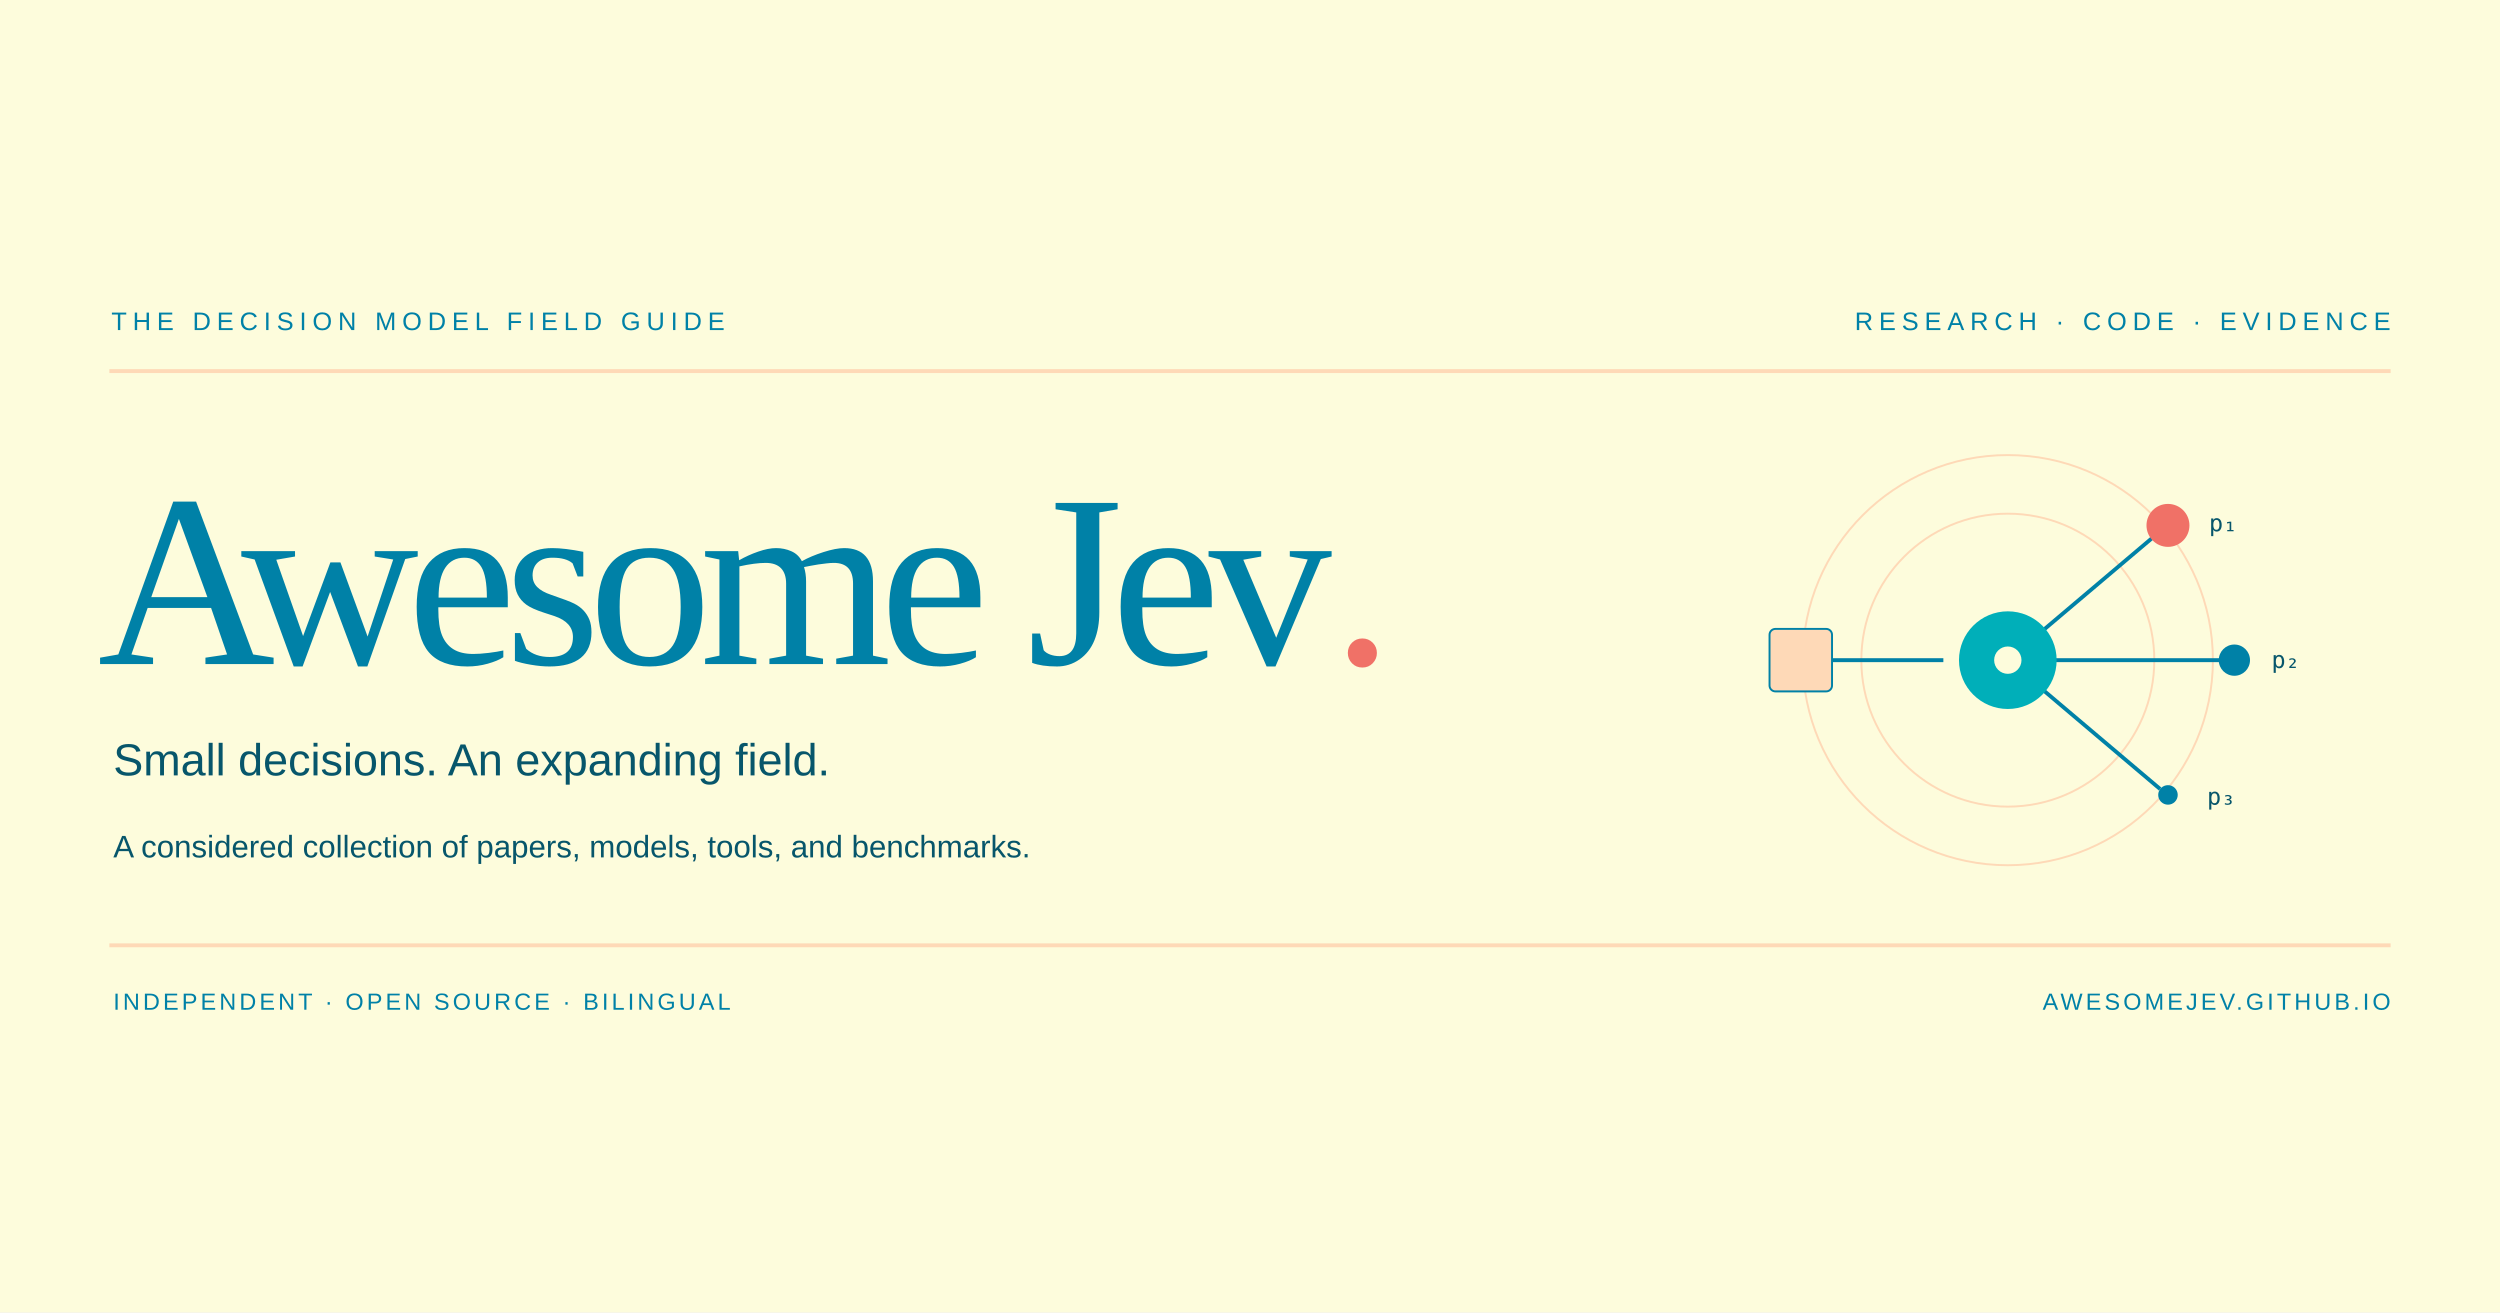
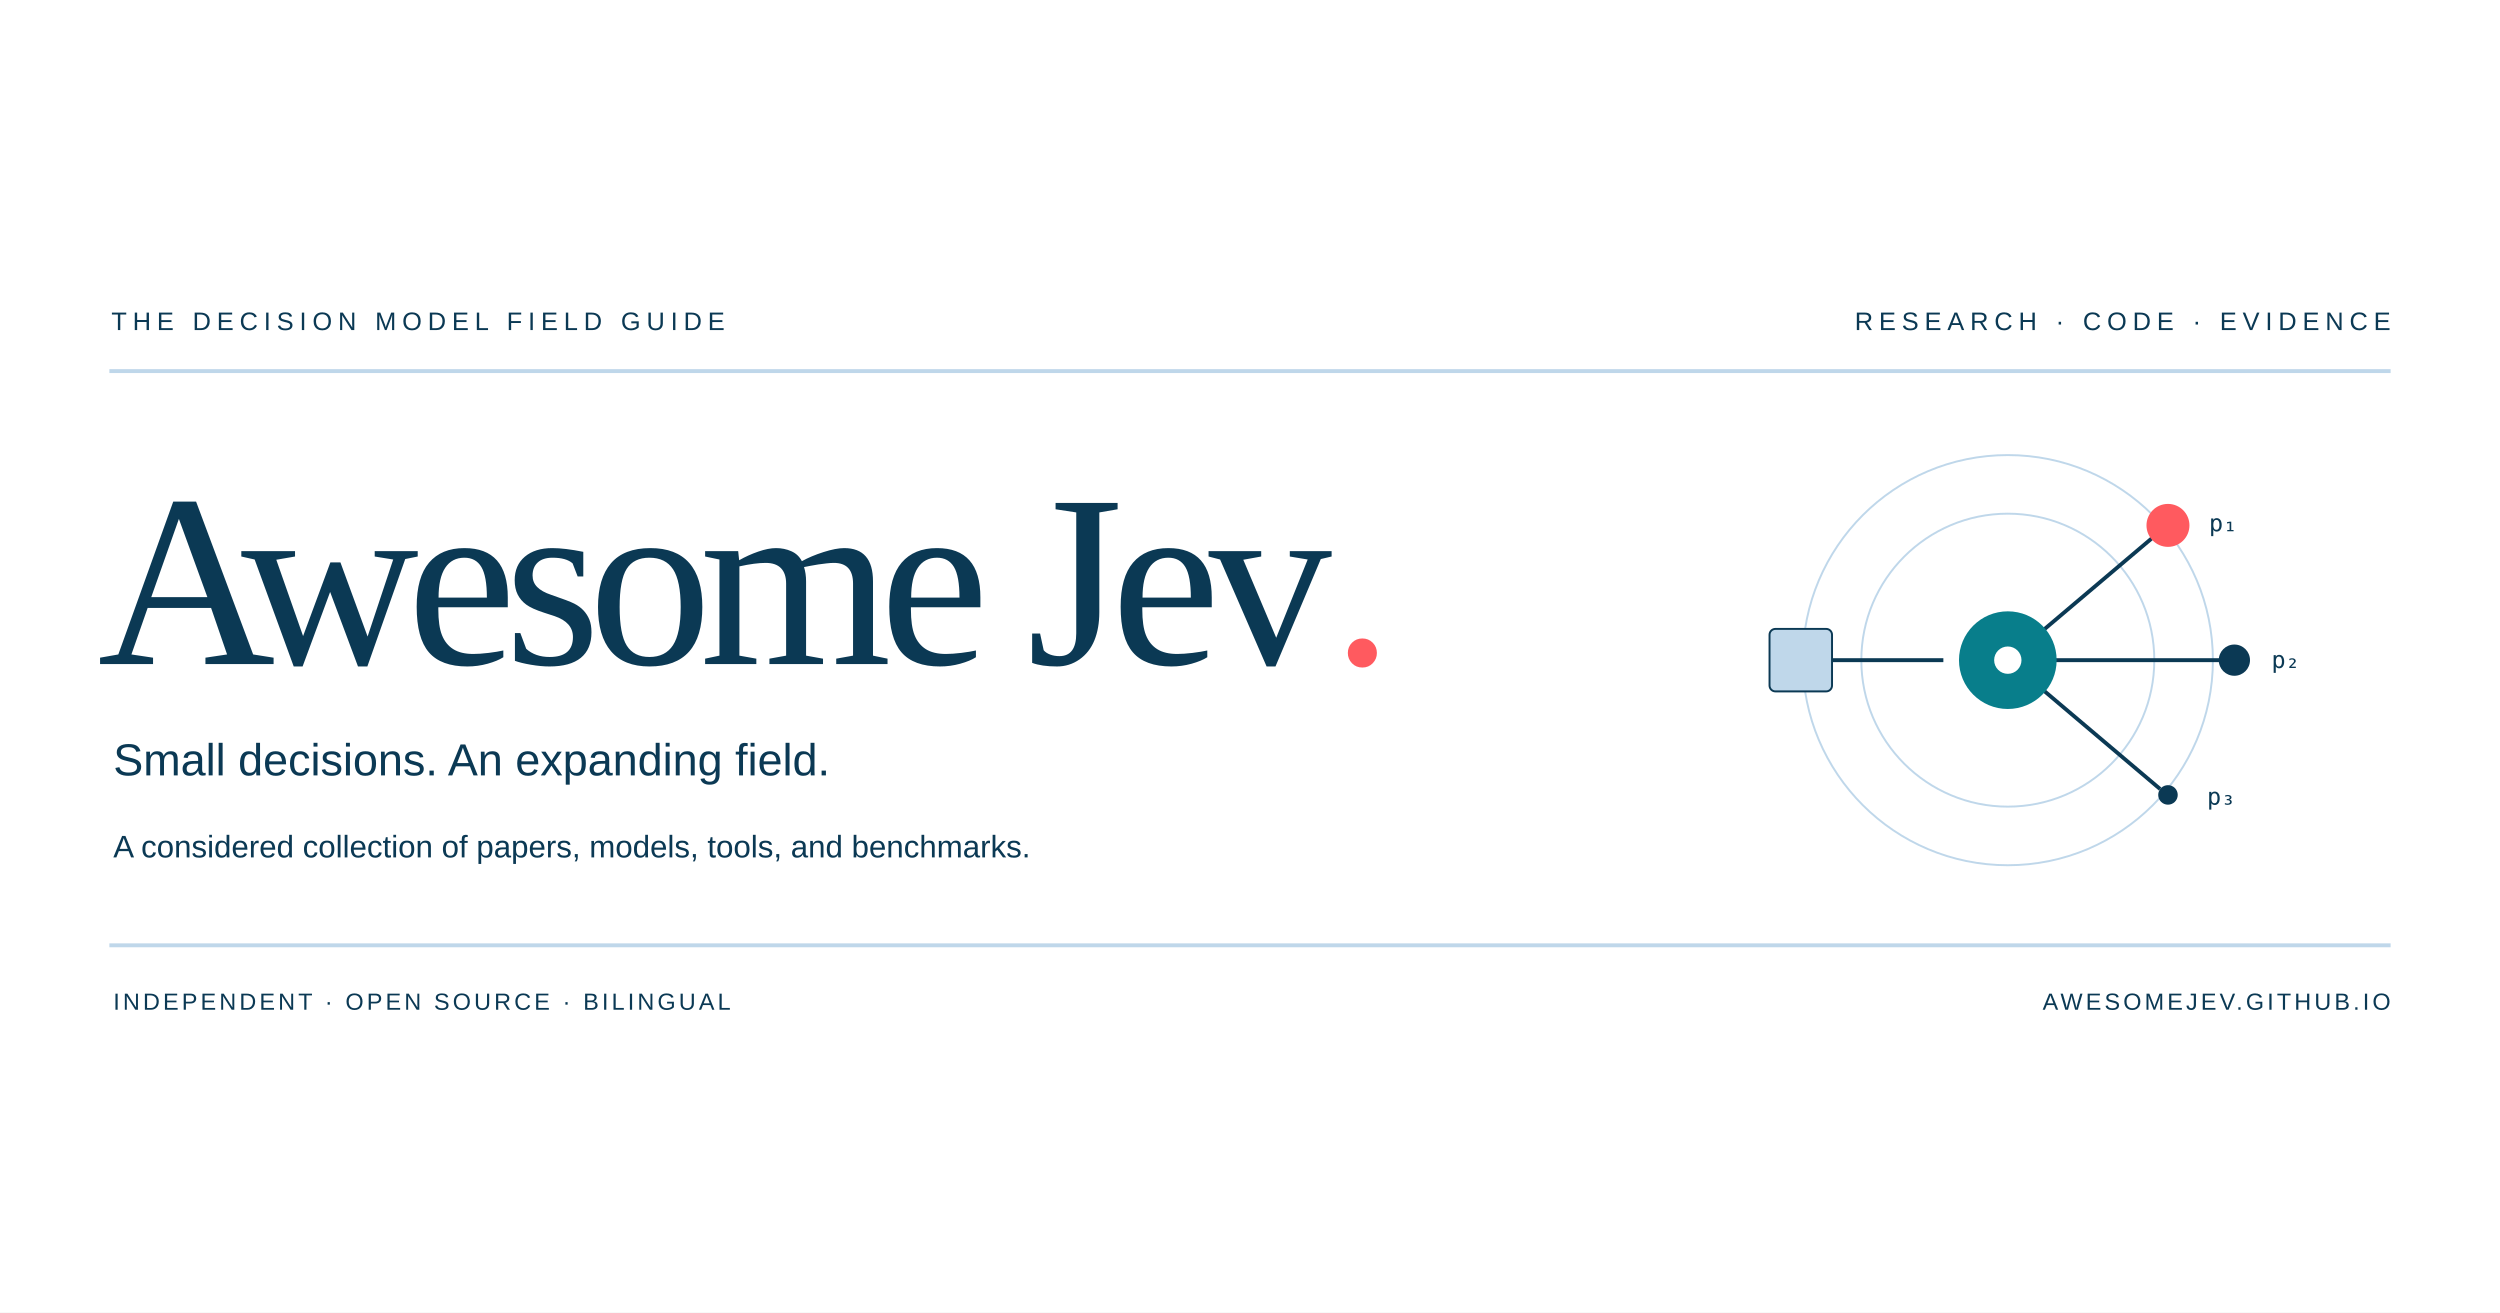
<svg xmlns="http://www.w3.org/2000/svg" width="1200" height="630" viewBox="0 0 1200 630">
-   <rect width="1200" height="630" fill="#FDFCDC" />
+   <rect width="1200" height="630" fill="#FFFFFF" />
  <g transform="translate(0 118.125) scale(0.9375)">
-     <rect width="1280" height="420" fill="#FDFCDC" />
-     <path d="M56 64H1224M56 358H1224" stroke="#FED9B7" stroke-width="2" />
-     <g fill="#0081A7" font-family="Arial,Helvetica,sans-serif" font-size="13" letter-spacing="3">
+     <rect width="1280" height="420" fill="#FFFFFF" />
+     <path d="M56 64H1224M56 358H1224" stroke="#BFD7EA" stroke-width="2" />
+     <g fill="#0B3954" font-family="Arial,Helvetica,sans-serif" font-size="13" letter-spacing="3">
      <text x="57" y="43">THE DECISION MODEL FIELD GUIDE</text>
      <text x="1224" y="43" text-anchor="end">RESEARCH · CODE · EVIDENCE</text>
    </g>
-     <text x="50" y="214" fill="#0081A7" font-family="Georgia,Times New Roman,serif" font-size="126" letter-spacing="-6">Awesome Jev<tspan fill="#F07167">.</tspan>
+     <text x="50" y="214" fill="#0B3954" font-family="Georgia,Times New Roman,serif" font-size="126" letter-spacing="-6">Awesome Jev<tspan fill="#FF5A5F">.</tspan>
    </text>
-     <text x="58" y="271" fill="#07566B" font-family="Arial,Helvetica,sans-serif" font-size="23">Small decisions. An expanding field.</text>
-     <text x="58" y="313" fill="#07566B" font-family="Arial,Helvetica,sans-serif" font-size="16">A considered collection of papers, models, tools, and benchmarks.</text>
+     <text x="58" y="271" fill="#0B3954" font-family="Arial,Helvetica,sans-serif" font-size="23">Small decisions. An expanding field.</text>
+     <text x="58" y="313" fill="#0B3954" font-family="Arial,Helvetica,sans-serif" font-size="16">A considered collection of papers, models, tools, and benchmarks.</text>
    <g transform="translate(913 101)">
-       <circle cx="115" cy="111" r="105" fill="none" stroke="#FED9B7" />
-       <circle cx="115" cy="111" r="75" fill="none" stroke="#FED9B7" />
-       <path d="M17 111H82M115 111L193 45M115 111H225M115 111L193 177" fill="none" stroke="#0081A7" stroke-width="2" />
-       <rect x="-7" y="95" width="32" height="32" rx="3" fill="#FED9B7" stroke="#0081A7" />
-       <circle cx="115" cy="111" r="25" fill="#00AFB9" />
-       <circle cx="115" cy="111" r="7" fill="#FDFCDC" />
-       <circle cx="197" cy="42" r="11" fill="#F07167" />
-       <circle cx="231" cy="111" r="8" fill="#0081A7" />
-       <circle cx="197" cy="180" r="5" fill="#0081A7" />
-       <g fill="#07566B" font-family="monospace" font-size="12">
+       <circle cx="115" cy="111" r="105" fill="none" stroke="#BFD7EA" />
+       <circle cx="115" cy="111" r="75" fill="none" stroke="#BFD7EA" />
+       <path d="M17 111H82M115 111L193 45M115 111H225M115 111L193 177" fill="none" stroke="#0B3954" stroke-width="2" />
+       <rect x="-7" y="95" width="32" height="32" rx="3" fill="#BFD7EA" stroke="#0B3954" />
+       <circle cx="115" cy="111" r="25" fill="#087E8B" />
+       <circle cx="115" cy="111" r="7" fill="#FFFFFF" />
+       <circle cx="197" cy="42" r="11" fill="#FF5A5F" />
+       <circle cx="231" cy="111" r="8" fill="#0B3954" />
+       <circle cx="197" cy="180" r="5" fill="#0B3954" />
+       <g fill="#0B3954" font-family="monospace" font-size="12">
        <text x="218" y="45">p₁</text>
        <text x="250" y="115">p₂</text>
        <text x="217" y="185">p₃</text>
      </g>
    </g>
-     <g fill="#0081A7" font-family="Arial,Helvetica,sans-serif" font-size="12" letter-spacing="1.6">
+     <g fill="#0B3954" font-family="Arial,Helvetica,sans-serif" font-size="12" letter-spacing="1.6">
      <text x="58" y="391">INDEPENDENT · OPEN SOURCE · BILINGUAL</text>
      <text x="1224" y="391" text-anchor="end">AWESOMEJEV.GITHUB.IO</text>
    </g>
  </g>
</svg>
